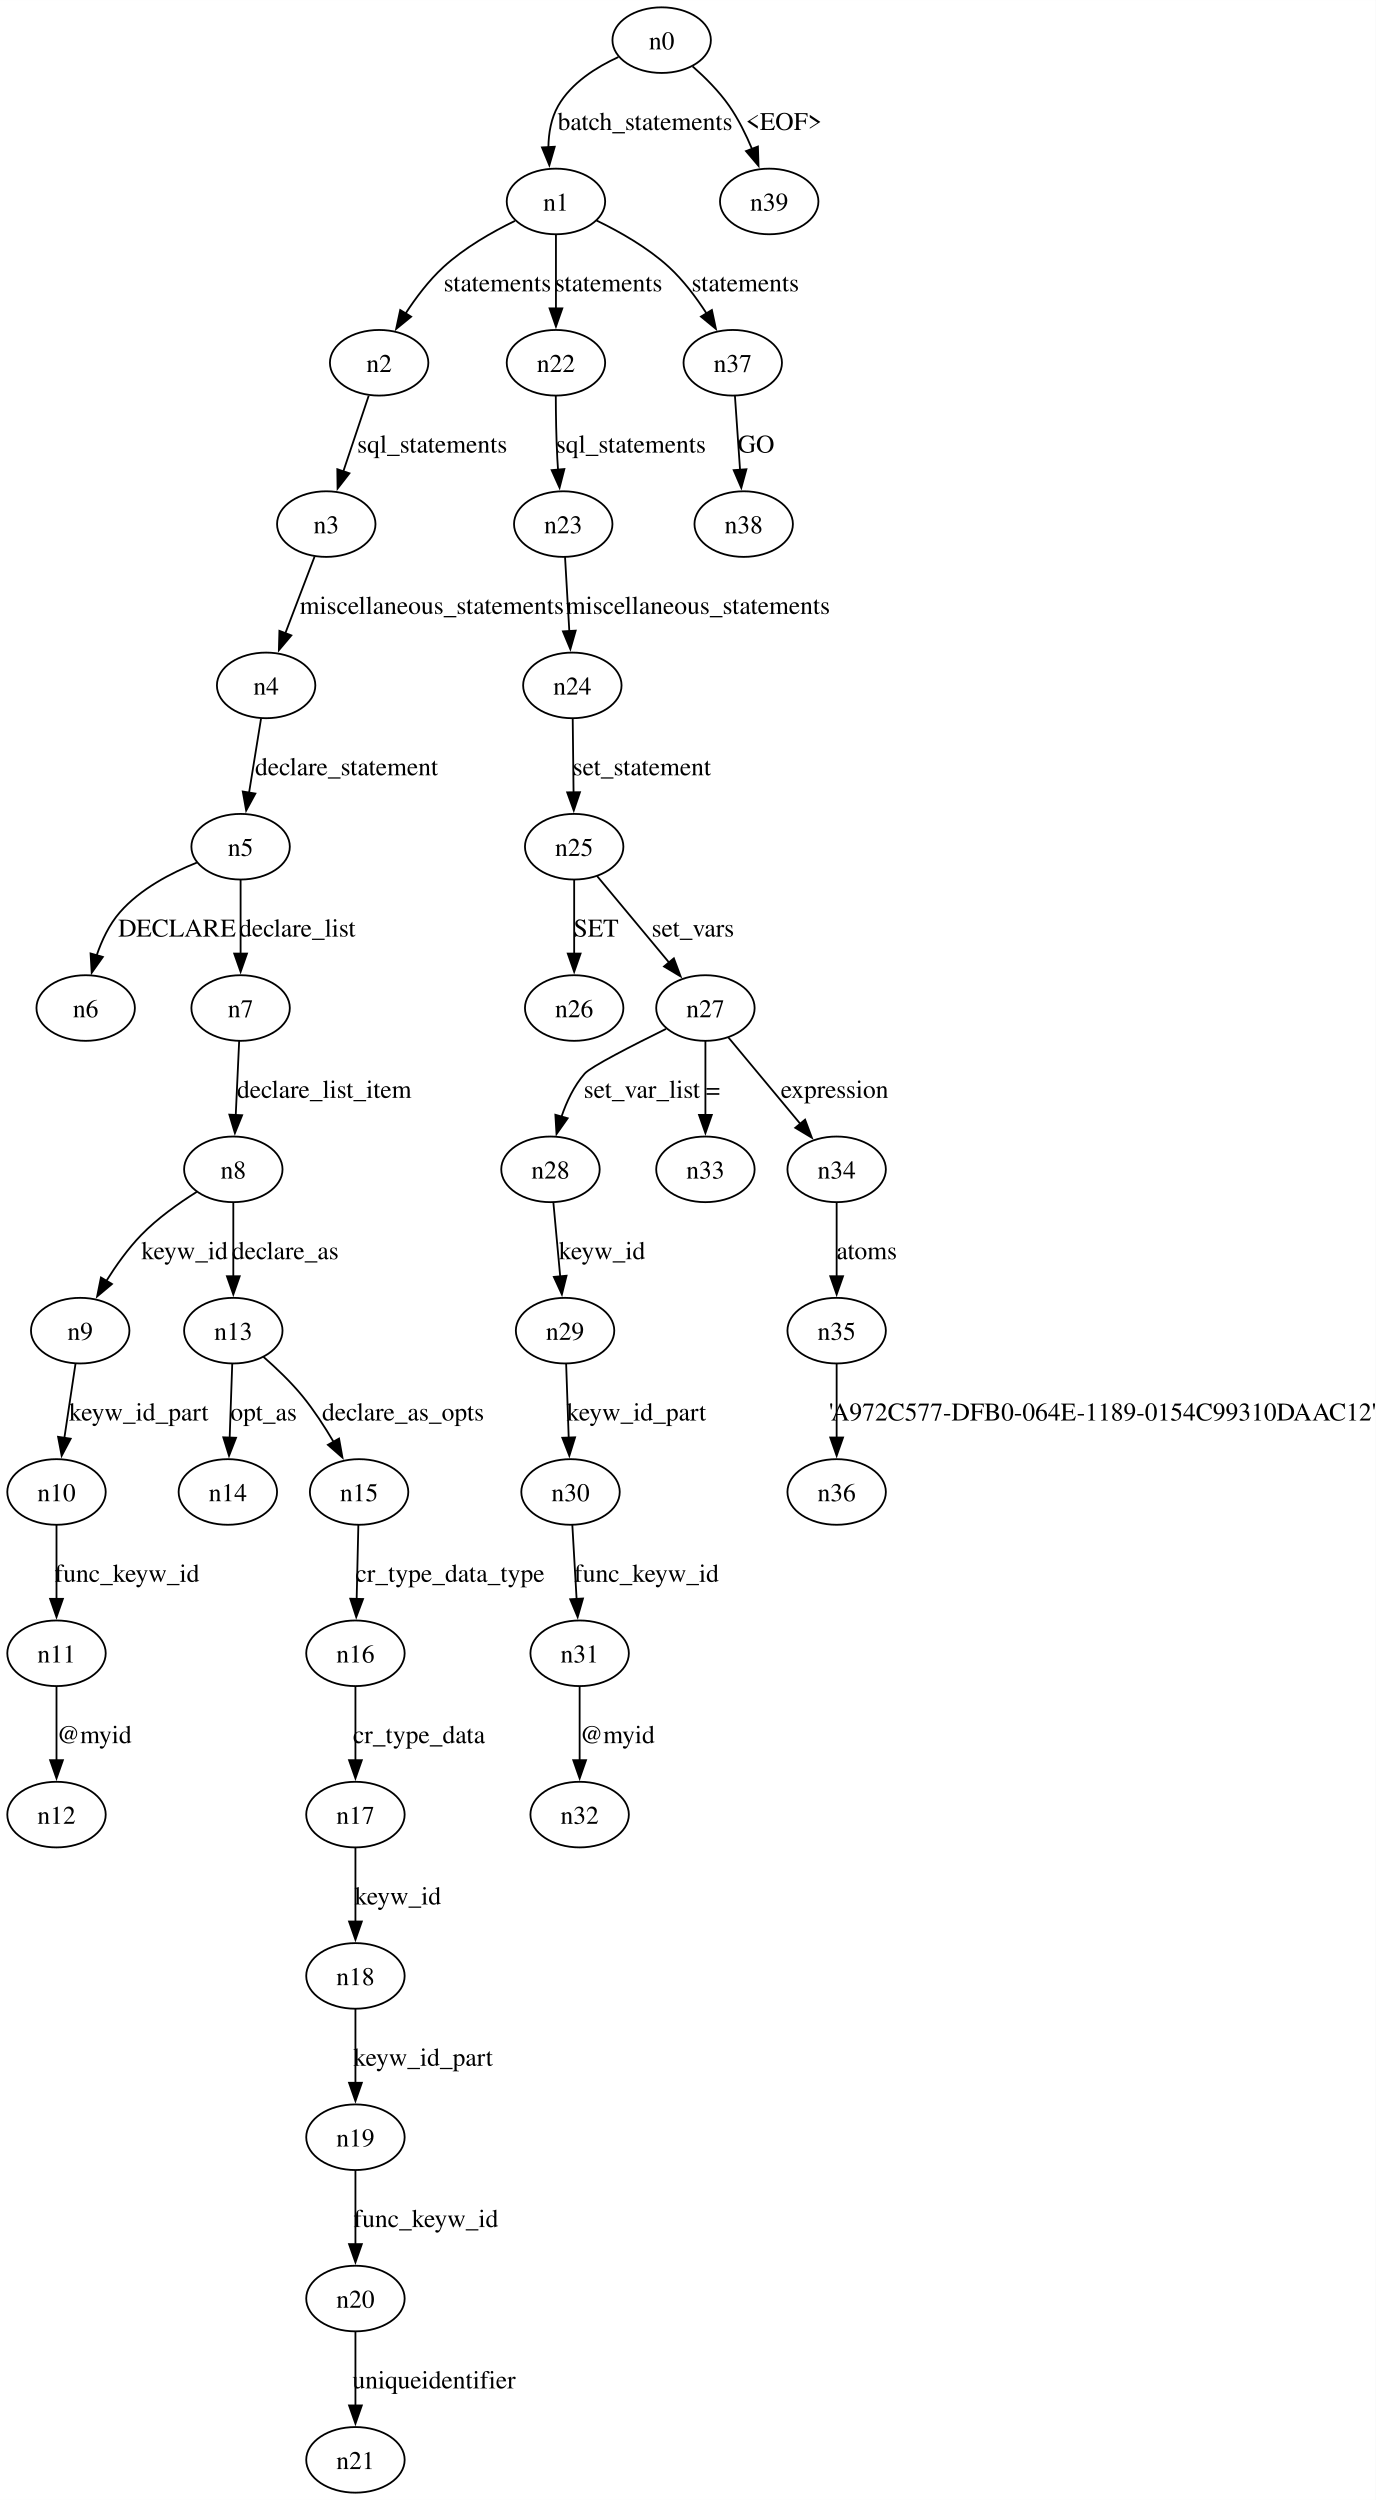
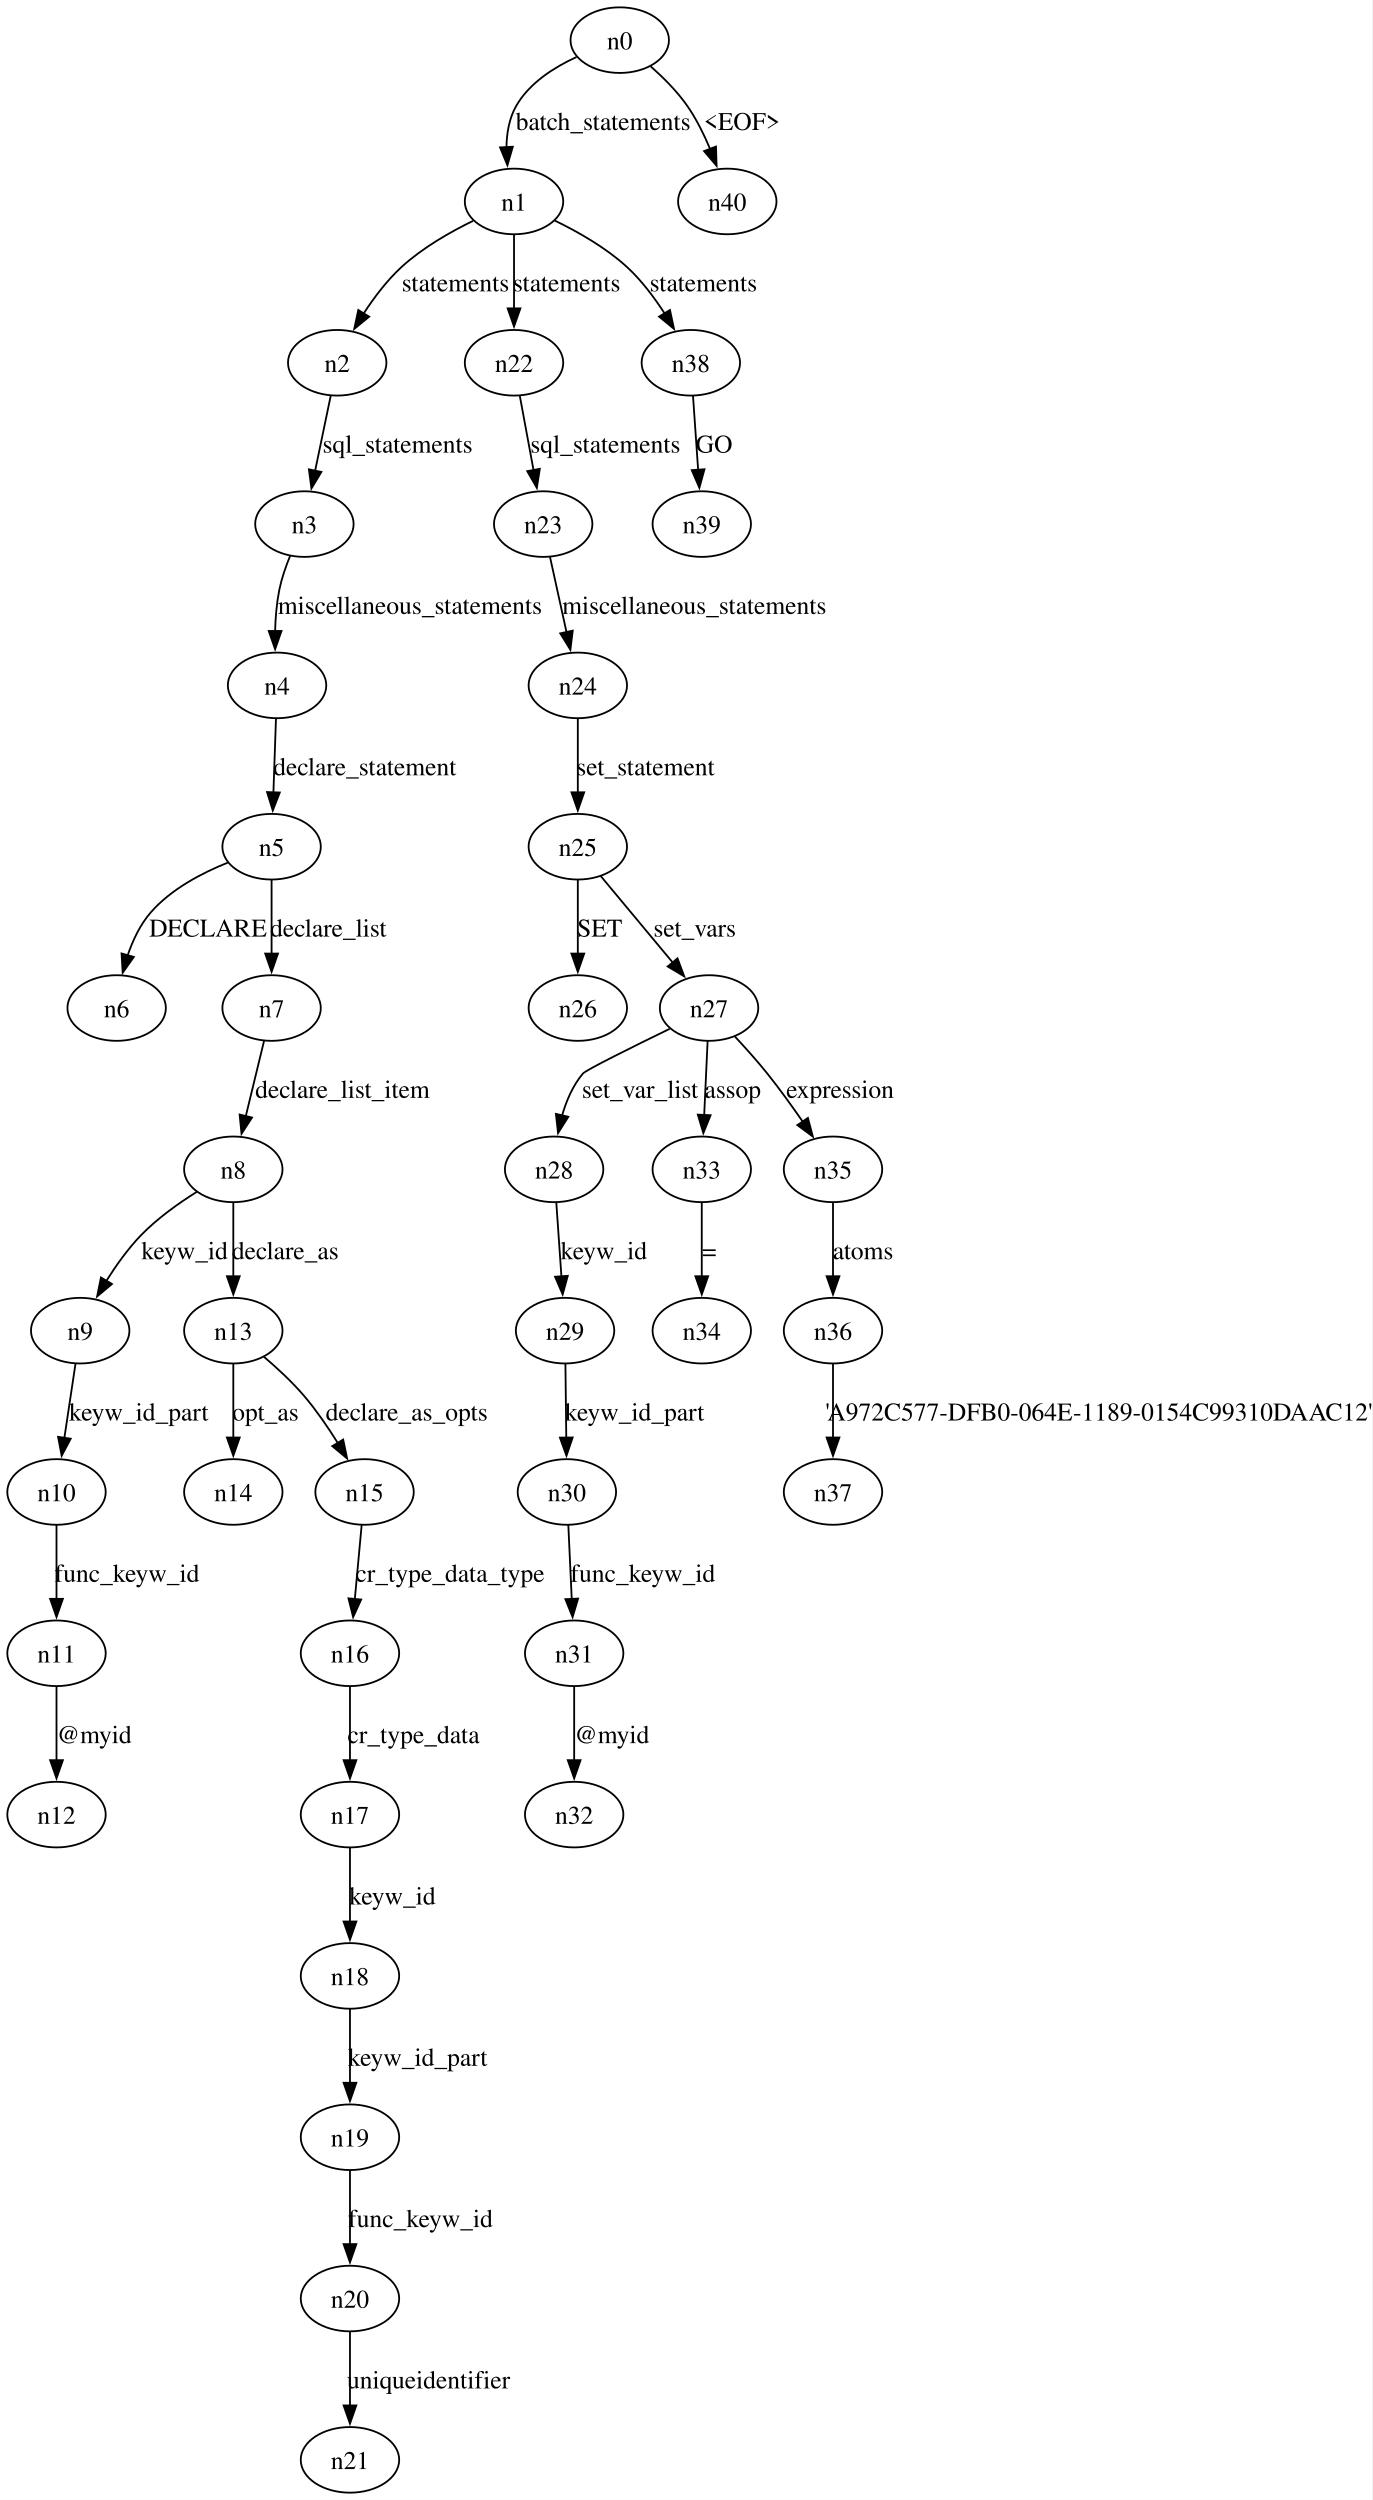
- <svg xmlns="http://www.w3.org/2000/svg" width="755pt" height="1372pt" viewBox="0.00 0.00 754.75 1371.50">
+ <svg xmlns="http://www.w3.org/2000/svg" width="753pt" height="1372pt" viewBox="0.00 0.00 752.75 1371.50">
  <g id="graph0" class="graph" transform="scale(1 1) rotate(0) translate(4 1367.5)">
-     <polygon fill="white" stroke="none" points="-4,4 -4,-1367.5 750.75,-1367.5 750.75,4 -4,4" />
+     <polygon fill="white" stroke="none" points="-4,4 -4,-1367.5 748.75,-1367.5 748.75,4 -4,4" />
    <g id="node1" class="node">
-       <ellipse fill="none" stroke="black" cx="359" cy="-1345.5" rx="27" ry="18" />
-       <text text-anchor="middle" x="359" y="-1340.45" font-family="Times,serif" font-size="14.00">n0</text>
+       <ellipse fill="none" stroke="black" cx="336" cy="-1345.5" rx="27" ry="18" />
+       <text text-anchor="middle" x="336" y="-1340.45" font-family="Times,serif" font-size="14.00">n0</text>
    </g>
    <g id="node2" class="node">
-       <ellipse fill="none" stroke="black" cx="301" cy="-1257" rx="27" ry="18" />
-       <text text-anchor="middle" x="301" y="-1251.95" font-family="Times,serif" font-size="14.00">n1</text>
+       <ellipse fill="none" stroke="black" cx="278" cy="-1257" rx="27" ry="18" />
+       <text text-anchor="middle" x="278" y="-1251.95" font-family="Times,serif" font-size="14.00">n1</text>
    </g>
    <g id="edge1" class="edge">
-       <path fill="none" stroke="black" d="M335.29,-1336.24C323.15,-1330.69 309.45,-1322.05 302.25,-1309.5 298.35,-1302.7 296.97,-1294.52 296.85,-1286.7" />
-       <polygon fill="black" stroke="black" points="300.33,-1287.02 297.38,-1276.85 293.34,-1286.65 300.33,-1287.02" />
-       <text text-anchor="middle" x="349.88" y="-1296.2" font-family="Times,serif" font-size="14.00">batch_statements</text>
-     </g>
-     <g id="node40" class="node">
-       <ellipse fill="none" stroke="black" cx="418" cy="-1257" rx="27" ry="18" />
-       <text text-anchor="middle" x="418" y="-1251.95" font-family="Times,serif" font-size="14.00">n39</text>
-     </g>
-     <g id="edge39" class="edge">
-       <path fill="none" stroke="black" d="M375.95,-1331.12C382.83,-1325.07 390.44,-1317.48 396,-1309.5 401.04,-1302.26 405.28,-1293.68 408.64,-1285.62" />
-       <polygon fill="black" stroke="black" points="411.81,-1287.13 412.13,-1276.54 405.27,-1284.62 411.81,-1287.13" />
-       <text text-anchor="middle" x="426" y="-1296.2" font-family="Times,serif" font-size="14.00">&lt;EOF&gt;</text>
+       <path fill="none" stroke="black" d="M312.29,-1336.24C300.15,-1330.69 286.45,-1322.05 279.25,-1309.5 275.35,-1302.7 273.97,-1294.52 273.85,-1286.7" />
+       <polygon fill="black" stroke="black" points="277.33,-1287.02 274.38,-1276.85 270.34,-1286.65 277.33,-1287.02" />
+       <text text-anchor="middle" x="326.88" y="-1296.2" font-family="Times,serif" font-size="14.00">batch_statements</text>
+     </g>
+     <g id="node41" class="node">
+       <ellipse fill="none" stroke="black" cx="395" cy="-1257" rx="27" ry="18" />
+       <text text-anchor="middle" x="395" y="-1251.95" font-family="Times,serif" font-size="14.00">n40</text>
+     </g>
+     <g id="edge40" class="edge">
+       <path fill="none" stroke="black" d="M352.95,-1331.12C359.83,-1325.07 367.44,-1317.48 373,-1309.5 378.04,-1302.26 382.28,-1293.68 385.64,-1285.62" />
+       <polygon fill="black" stroke="black" points="388.81,-1287.13 389.13,-1276.54 382.27,-1284.62 388.81,-1287.13" />
+       <text text-anchor="middle" x="403" y="-1296.2" font-family="Times,serif" font-size="14.00">&lt;EOF&gt;</text>
    </g>
    <g id="node3" class="node">
-       <ellipse fill="none" stroke="black" cx="204" cy="-1168.5" rx="27" ry="18" />
-       <text text-anchor="middle" x="204" y="-1163.45" font-family="Times,serif" font-size="14.00">n2</text>
+       <ellipse fill="none" stroke="black" cx="181" cy="-1168.5" rx="27" ry="18" />
+       <text text-anchor="middle" x="181" y="-1163.45" font-family="Times,serif" font-size="14.00">n2</text>
    </g>
    <g id="edge2" class="edge">
-       <path fill="none" stroke="black" d="M278.54,-1246.36C266.06,-1240.29 250.77,-1231.59 239.25,-1221 231.25,-1213.65 224.11,-1204.16 218.38,-1195.33" />
-       <polygon fill="black" stroke="black" points="221.54,-1193.78 213.34,-1187.08 215.57,-1197.44 221.54,-1193.78" />
-       <text text-anchor="middle" x="268.88" y="-1207.7" font-family="Times,serif" font-size="14.00">statements</text>
+       <path fill="none" stroke="black" d="M255.54,-1246.36C243.06,-1240.29 227.77,-1231.59 216.25,-1221 208.25,-1213.65 201.11,-1204.16 195.38,-1195.33" />
+       <polygon fill="black" stroke="black" points="198.54,-1193.78 190.34,-1187.08 192.57,-1197.44 198.54,-1193.78" />
+       <text text-anchor="middle" x="245.88" y="-1207.7" font-family="Times,serif" font-size="14.00">statements</text>
    </g>
    <g id="node23" class="node">
-       <ellipse fill="none" stroke="black" cx="301" cy="-1168.5" rx="27" ry="18" />
-       <text text-anchor="middle" x="301" y="-1163.45" font-family="Times,serif" font-size="14.00">n22</text>
+       <ellipse fill="none" stroke="black" cx="278" cy="-1168.5" rx="27" ry="18" />
+       <text text-anchor="middle" x="278" y="-1163.45" font-family="Times,serif" font-size="14.00">n22</text>
    </g>
    <g id="edge22" class="edge">
-       <path fill="none" stroke="black" d="M301,-1238.91C301,-1227.26 301,-1211.55 301,-1198.02" />
-       <polygon fill="black" stroke="black" points="304.5,-1198.36 301,-1188.36 297.5,-1198.36 304.5,-1198.36" />
-       <text text-anchor="middle" x="329.88" y="-1207.7" font-family="Times,serif" font-size="14.00">statements</text>
-     </g>
-     <g id="node38" class="node">
-       <ellipse fill="none" stroke="black" cx="398" cy="-1168.5" rx="27" ry="18" />
-       <text text-anchor="middle" x="398" y="-1163.45" font-family="Times,serif" font-size="14.00">n37</text>
-     </g>
-     <g id="edge37" class="edge">
-       <path fill="none" stroke="black" d="M323.27,-1246.54C335.86,-1240.46 351.36,-1231.71 363,-1221 370.89,-1213.74 377.92,-1204.37 383.57,-1195.62" />
-       <polygon fill="black" stroke="black" points="386.55,-1197.46 388.76,-1187.09 380.57,-1193.82 386.55,-1197.46" />
-       <text text-anchor="middle" x="404.88" y="-1207.7" font-family="Times,serif" font-size="14.00">statements</text>
+       <path fill="none" stroke="black" d="M278,-1238.91C278,-1227.26 278,-1211.55 278,-1198.02" />
+       <polygon fill="black" stroke="black" points="281.5,-1198.36 278,-1188.36 274.5,-1198.36 281.5,-1198.36" />
+       <text text-anchor="middle" x="306.88" y="-1207.7" font-family="Times,serif" font-size="14.00">statements</text>
+     </g>
+     <g id="node39" class="node">
+       <ellipse fill="none" stroke="black" cx="375" cy="-1168.5" rx="27" ry="18" />
+       <text text-anchor="middle" x="375" y="-1163.45" font-family="Times,serif" font-size="14.00">n38</text>
+     </g>
+     <g id="edge38" class="edge">
+       <path fill="none" stroke="black" d="M300.27,-1246.54C312.86,-1240.46 328.36,-1231.71 340,-1221 347.89,-1213.74 354.92,-1204.37 360.57,-1195.62" />
+       <polygon fill="black" stroke="black" points="363.55,-1197.46 365.76,-1187.09 357.57,-1193.82 363.55,-1197.46" />
+       <text text-anchor="middle" x="381.88" y="-1207.7" font-family="Times,serif" font-size="14.00">statements</text>
    </g>
    <g id="node4" class="node">
-       <ellipse fill="none" stroke="black" cx="175" cy="-1080" rx="27" ry="18" />
-       <text text-anchor="middle" x="175" y="-1074.95" font-family="Times,serif" font-size="14.00">n3</text>
+       <ellipse fill="none" stroke="black" cx="163" cy="-1080" rx="27" ry="18" />
+       <text text-anchor="middle" x="163" y="-1074.95" font-family="Times,serif" font-size="14.00">n3</text>
    </g>
    <g id="edge3" class="edge">
-       <path fill="none" stroke="black" d="M198.27,-1150.41C194.3,-1138.56 188.92,-1122.52 184.33,-1108.84" />
-       <polygon fill="black" stroke="black" points="187.7,-1107.86 181.2,-1099.49 181.06,-1110.08 187.7,-1107.86" />
-       <text text-anchor="middle" x="233.12" y="-1119.2" font-family="Times,serif" font-size="14.00">sql_statements</text>
+       <path fill="none" stroke="black" d="M177.44,-1150.41C175,-1138.68 171.71,-1122.84 168.88,-1109.25" />
+       <polygon fill="black" stroke="black" points="172.32,-1108.61 166.86,-1099.54 165.47,-1110.04 172.32,-1108.61" />
+       <text text-anchor="middle" x="214.12" y="-1119.2" font-family="Times,serif" font-size="14.00">sql_statements</text>
    </g>
    <g id="node5" class="node">
-       <ellipse fill="none" stroke="black" cx="142" cy="-991.5" rx="27" ry="18" />
-       <text text-anchor="middle" x="142" y="-986.45" font-family="Times,serif" font-size="14.00">n4</text>
+       <ellipse fill="none" stroke="black" cx="148" cy="-991.5" rx="27" ry="18" />
+       <text text-anchor="middle" x="148" y="-986.45" font-family="Times,serif" font-size="14.00">n4</text>
    </g>
    <g id="edge4" class="edge">
-       <path fill="none" stroke="black" d="M168.64,-1062.32C164.06,-1050.31 157.77,-1033.84 152.46,-1019.91" />
-       <polygon fill="black" stroke="black" points="155.83,-1018.93 149,-1010.84 149.29,-1021.43 155.83,-1018.93" />
-       <text text-anchor="middle" x="232.88" y="-1030.7" font-family="Times,serif" font-size="14.00">miscellaneous_statements</text>
+       <path fill="none" stroke="black" d="M155.2,-1062.63C152.83,-1056.87 150.52,-1050.27 149.25,-1044 147.78,-1036.72 147.13,-1028.75 146.93,-1021.3" />
+       <polygon fill="black" stroke="black" points="150.43,-1021.35 146.93,-1011.35 143.43,-1021.35 150.43,-1021.35" />
+       <text text-anchor="middle" x="220.88" y="-1030.7" font-family="Times,serif" font-size="14.00">miscellaneous_statements</text>
    </g>
    <g id="node6" class="node">
-       <ellipse fill="none" stroke="black" cx="128" cy="-903" rx="27" ry="18" />
-       <text text-anchor="middle" x="128" y="-897.95" font-family="Times,serif" font-size="14.00">n5</text>
+       <ellipse fill="none" stroke="black" cx="145" cy="-903" rx="27" ry="18" />
+       <text text-anchor="middle" x="145" y="-897.95" font-family="Times,serif" font-size="14.00">n5</text>
    </g>
    <g id="edge5" class="edge">
-       <path fill="none" stroke="black" d="M139.23,-973.41C137.35,-961.76 134.81,-946.05 132.62,-932.52" />
-       <polygon fill="black" stroke="black" points="136.1,-932.16 131.05,-922.84 129.19,-933.28 136.1,-932.16" />
-       <text text-anchor="middle" x="186.12" y="-942.2" font-family="Times,serif" font-size="14.00">declare_statement</text>
+       <path fill="none" stroke="black" d="M147.41,-973.41C147,-961.76 146.46,-946.05 145.99,-932.52" />
+       <polygon fill="black" stroke="black" points="149.5,-932.74 145.65,-922.86 142.5,-932.98 149.5,-932.74" />
+       <text text-anchor="middle" x="196.12" y="-942.2" font-family="Times,serif" font-size="14.00">declare_statement</text>
    </g>
    <g id="node7" class="node">
-       <ellipse fill="none" stroke="black" cx="43" cy="-814.5" rx="27" ry="18" />
-       <text text-anchor="middle" x="43" y="-809.45" font-family="Times,serif" font-size="14.00">n6</text>
+       <ellipse fill="none" stroke="black" cx="60" cy="-814.5" rx="27" ry="18" />
+       <text text-anchor="middle" x="60" y="-809.45" font-family="Times,serif" font-size="14.00">n6</text>
    </g>
    <g id="edge6" class="edge">
-       <path fill="none" stroke="black" d="M104.05,-894.3C90.03,-888.71 72.95,-879.85 61.75,-867 55.9,-860.29 51.83,-851.62 49.01,-843.3" />
-       <polygon fill="black" stroke="black" points="52.42,-842.52 46.31,-833.86 45.69,-844.44 52.42,-842.52" />
-       <text text-anchor="middle" x="93.12" y="-853.7" font-family="Times,serif" font-size="14.00">DECLARE</text>
+       <path fill="none" stroke="black" d="M121.05,-894.3C107.03,-888.71 89.95,-879.85 78.75,-867 72.9,-860.29 68.83,-851.62 66.01,-843.3" />
+       <polygon fill="black" stroke="black" points="69.42,-842.52 63.31,-833.86 62.69,-844.44 69.42,-842.52" />
+       <text text-anchor="middle" x="110.12" y="-853.7" font-family="Times,serif" font-size="14.00">DECLARE</text>
    </g>
    <g id="node8" class="node">
-       <ellipse fill="none" stroke="black" cx="128" cy="-814.5" rx="27" ry="18" />
-       <text text-anchor="middle" x="128" y="-809.45" font-family="Times,serif" font-size="14.00">n7</text>
+       <ellipse fill="none" stroke="black" cx="145" cy="-814.5" rx="27" ry="18" />
+       <text text-anchor="middle" x="145" y="-809.45" font-family="Times,serif" font-size="14.00">n7</text>
    </g>
    <g id="edge7" class="edge">
-       <path fill="none" stroke="black" d="M128,-884.91C128,-873.26 128,-857.55 128,-844.02" />
-       <polygon fill="black" stroke="black" points="131.5,-844.36 128,-834.36 124.5,-844.36 131.5,-844.36" />
-       <text text-anchor="middle" x="159.12" y="-853.7" font-family="Times,serif" font-size="14.00">declare_list</text>
+       <path fill="none" stroke="black" d="M145,-884.91C145,-873.26 145,-857.55 145,-844.02" />
+       <polygon fill="black" stroke="black" points="148.5,-844.36 145,-834.36 141.5,-844.36 148.5,-844.36" />
+       <text text-anchor="middle" x="176.12" y="-853.7" font-family="Times,serif" font-size="14.00">declare_list</text>
    </g>
    <g id="node9" class="node">
      <ellipse fill="none" stroke="black" cx="124" cy="-726" rx="27" ry="18" />
      <text text-anchor="middle" x="124" y="-720.95" font-family="Times,serif" font-size="14.00">n8</text>
    </g>
    <g id="edge8" class="edge">
-       <path fill="none" stroke="black" d="M127.21,-796.41C126.67,-784.76 125.94,-769.05 125.32,-755.52" />
-       <polygon fill="black" stroke="black" points="128.83,-755.69 124.87,-745.86 121.84,-756.01 128.83,-755.69" />
-       <text text-anchor="middle" x="173.88" y="-765.2" font-family="Times,serif" font-size="14.00">declare_list_item</text>
+       <path fill="none" stroke="black" d="M140.85,-796.41C137.97,-784.56 134.08,-768.52 130.76,-754.84" />
+       <polygon fill="black" stroke="black" points="134.26,-754.42 128.5,-745.52 127.46,-756.07 134.26,-754.42" />
+       <text text-anchor="middle" x="183.88" y="-765.2" font-family="Times,serif" font-size="14.00">declare_list_item</text>
    </g>
    <g id="node10" class="node">
      <ellipse fill="none" stroke="black" cx="40" cy="-637.5" rx="27" ry="18" />
      <text text-anchor="middle" x="40" y="-632.45" font-family="Times,serif" font-size="14.00">n9</text>
    </g>
    <g id="edge9" class="edge">
      <path fill="none" stroke="black" d="M103.94,-713.64C94.07,-707.45 82.42,-699.18 73.5,-690 66.24,-682.52 59.64,-673.24 54.25,-664.63" />
      <polygon fill="black" stroke="black" points="57.41,-663.09 49.29,-656.28 51.39,-666.67 57.41,-663.09" />
      <text text-anchor="middle" x="97.25" y="-676.7" font-family="Times,serif" font-size="14.00">keyw_id</text>
    </g>
    <g id="node14" class="node">
      <ellipse fill="none" stroke="black" cx="124" cy="-637.5" rx="27" ry="18" />
      <text text-anchor="middle" x="124" y="-632.45" font-family="Times,serif" font-size="14.00">n13</text>
    </g>
    <g id="edge13" class="edge">
      <path fill="none" stroke="black" d="M124,-707.91C124,-696.26 124,-680.55 124,-667.02" />
      <polygon fill="black" stroke="black" points="127.5,-667.36 124,-657.36 120.5,-667.36 127.5,-667.36" />
      <text text-anchor="middle" x="152.5" y="-676.7" font-family="Times,serif" font-size="14.00">declare_as</text>
    </g>
    <g id="node11" class="node">
      <ellipse fill="none" stroke="black" cx="27" cy="-549" rx="27" ry="18" />
      <text text-anchor="middle" x="27" y="-543.95" font-family="Times,serif" font-size="14.00">n10</text>
    </g>
    <g id="edge10" class="edge">
      <path fill="none" stroke="black" d="M37.43,-619.41C35.68,-607.76 33.32,-592.05 31.29,-578.52" />
      <polygon fill="black" stroke="black" points="34.78,-578.22 29.83,-568.85 27.86,-579.26 34.78,-578.22" />
      <text text-anchor="middle" x="72.12" y="-588.2" font-family="Times,serif" font-size="14.00">keyw_id_part</text>
    </g>
    <g id="node12" class="node">
      <ellipse fill="none" stroke="black" cx="27" cy="-460.5" rx="27" ry="18" />
      <text text-anchor="middle" x="27" y="-455.45" font-family="Times,serif" font-size="14.00">n11</text>
    </g>
    <g id="edge11" class="edge">
      <path fill="none" stroke="black" d="M27,-530.91C27,-519.26 27,-503.55 27,-490.02" />
      <polygon fill="black" stroke="black" points="30.5,-490.36 27,-480.36 23.5,-490.36 30.5,-490.36" />
      <text text-anchor="middle" x="65.62" y="-499.7" font-family="Times,serif" font-size="14.00">func_keyw_id</text>
    </g>
    <g id="node13" class="node">
      <ellipse fill="none" stroke="black" cx="27" cy="-372" rx="27" ry="18" />
      <text text-anchor="middle" x="27" y="-366.95" font-family="Times,serif" font-size="14.00">n12</text>
    </g>
    <g id="edge12" class="edge">
      <path fill="none" stroke="black" d="M27,-442.41C27,-430.76 27,-415.05 27,-401.52" />
      <polygon fill="black" stroke="black" points="30.5,-401.86 27,-391.86 23.5,-401.86 30.5,-401.86" />
      <text text-anchor="middle" x="47.62" y="-411.2" font-family="Times,serif" font-size="14.00">@myid</text>
    </g>
    <g id="node15" class="node">
-       <ellipse fill="none" stroke="black" cx="121" cy="-549" rx="27" ry="18" />
-       <text text-anchor="middle" x="121" y="-543.95" font-family="Times,serif" font-size="14.00">n14</text>
+       <ellipse fill="none" stroke="black" cx="124" cy="-549" rx="27" ry="18" />
+       <text text-anchor="middle" x="124" y="-543.95" font-family="Times,serif" font-size="14.00">n14</text>
    </g>
    <g id="edge14" class="edge">
-       <path fill="none" stroke="black" d="M123.41,-619.41C123,-607.76 122.46,-592.05 121.99,-578.52" />
-       <polygon fill="black" stroke="black" points="125.5,-578.74 121.65,-568.86 118.5,-578.98 125.5,-578.74" />
-       <text text-anchor="middle" x="140.62" y="-588.2" font-family="Times,serif" font-size="14.00">opt_as</text>
+       <path fill="none" stroke="black" d="M124,-619.41C124,-607.76 124,-592.05 124,-578.52" />
+       <polygon fill="black" stroke="black" points="127.5,-578.86 124,-568.86 120.5,-578.86 127.5,-578.86" />
+       <text text-anchor="middle" x="141.62" y="-588.2" font-family="Times,serif" font-size="14.00">opt_as</text>
    </g>
    <g id="node16" class="node">
-       <ellipse fill="none" stroke="black" cx="193" cy="-549" rx="27" ry="18" />
-       <text text-anchor="middle" x="193" y="-543.95" font-family="Times,serif" font-size="14.00">n15</text>
+       <ellipse fill="none" stroke="black" cx="196" cy="-549" rx="27" ry="18" />
+       <text text-anchor="middle" x="196" y="-543.95" font-family="Times,serif" font-size="14.00">n15</text>
    </g>
    <g id="edge15" class="edge">
-       <path fill="none" stroke="black" d="M140.52,-623.13C147.58,-616.96 155.65,-609.28 162,-601.5 168.21,-593.88 174.05,-584.89 178.95,-576.58" />
-       <polygon fill="black" stroke="black" points="182,-578.3 183.87,-567.88 175.9,-574.86 182,-578.3" />
-       <text text-anchor="middle" x="217.12" y="-588.2" font-family="Times,serif" font-size="14.00">declare_as_opts</text>
+       <path fill="none" stroke="black" d="M140.87,-623.1C148.11,-616.93 156.4,-609.26 163,-601.5 169.65,-593.68 175.98,-584.42 181.29,-575.92" />
+       <polygon fill="black" stroke="black" points="184.27,-577.76 186.43,-567.38 178.28,-574.15 184.27,-577.76" />
+       <text text-anchor="middle" x="219.12" y="-588.2" font-family="Times,serif" font-size="14.00">declare_as_opts</text>
    </g>
    <g id="node17" class="node">
-       <ellipse fill="none" stroke="black" cx="191" cy="-460.5" rx="27" ry="18" />
-       <text text-anchor="middle" x="191" y="-455.45" font-family="Times,serif" font-size="14.00">n16</text>
+       <ellipse fill="none" stroke="black" cx="188" cy="-460.5" rx="27" ry="18" />
+       <text text-anchor="middle" x="188" y="-455.45" font-family="Times,serif" font-size="14.00">n16</text>
    </g>
    <g id="edge16" class="edge">
-       <path fill="none" stroke="black" d="M192.6,-530.91C192.34,-519.26 191.97,-503.55 191.66,-490.02" />
-       <polygon fill="black" stroke="black" points="195.17,-490.28 191.44,-480.36 188.17,-490.44 195.17,-490.28" />
+       <path fill="none" stroke="black" d="M194.42,-530.91C193.34,-519.26 191.89,-503.55 190.64,-490.02" />
+       <polygon fill="black" stroke="black" points="194.15,-489.99 189.74,-480.36 187.18,-490.64 194.15,-489.99" />
      <text text-anchor="middle" x="242.88" y="-499.7" font-family="Times,serif" font-size="14.00">cr_type_data_type</text>
    </g>
    <g id="node18" class="node">
-       <ellipse fill="none" stroke="black" cx="191" cy="-372" rx="27" ry="18" />
-       <text text-anchor="middle" x="191" y="-366.95" font-family="Times,serif" font-size="14.00">n17</text>
+       <ellipse fill="none" stroke="black" cx="188" cy="-372" rx="27" ry="18" />
+       <text text-anchor="middle" x="188" y="-366.95" font-family="Times,serif" font-size="14.00">n17</text>
    </g>
    <g id="edge17" class="edge">
-       <path fill="none" stroke="black" d="M191,-442.41C191,-430.76 191,-415.05 191,-401.52" />
-       <polygon fill="black" stroke="black" points="194.5,-401.86 191,-391.86 187.5,-401.86 194.5,-401.86" />
-       <text text-anchor="middle" x="225.88" y="-411.2" font-family="Times,serif" font-size="14.00">cr_type_data</text>
+       <path fill="none" stroke="black" d="M188,-442.41C188,-430.76 188,-415.05 188,-401.52" />
+       <polygon fill="black" stroke="black" points="191.5,-401.86 188,-391.86 184.5,-401.86 191.5,-401.86" />
+       <text text-anchor="middle" x="222.88" y="-411.2" font-family="Times,serif" font-size="14.00">cr_type_data</text>
    </g>
    <g id="node19" class="node">
-       <ellipse fill="none" stroke="black" cx="191" cy="-283.5" rx="27" ry="18" />
-       <text text-anchor="middle" x="191" y="-278.45" font-family="Times,serif" font-size="14.00">n18</text>
+       <ellipse fill="none" stroke="black" cx="188" cy="-283.5" rx="27" ry="18" />
+       <text text-anchor="middle" x="188" y="-278.45" font-family="Times,serif" font-size="14.00">n18</text>
    </g>
    <g id="edge18" class="edge">
-       <path fill="none" stroke="black" d="M191,-353.91C191,-342.26 191,-326.55 191,-313.02" />
-       <polygon fill="black" stroke="black" points="194.5,-313.36 191,-303.36 187.5,-313.36 194.5,-313.36" />
-       <text text-anchor="middle" x="214.25" y="-322.7" font-family="Times,serif" font-size="14.00">keyw_id</text>
+       <path fill="none" stroke="black" d="M188,-353.91C188,-342.26 188,-326.55 188,-313.02" />
+       <polygon fill="black" stroke="black" points="191.5,-313.36 188,-303.36 184.5,-313.36 191.5,-313.36" />
+       <text text-anchor="middle" x="211.25" y="-322.7" font-family="Times,serif" font-size="14.00">keyw_id</text>
    </g>
    <g id="node20" class="node">
-       <ellipse fill="none" stroke="black" cx="191" cy="-195" rx="27" ry="18" />
-       <text text-anchor="middle" x="191" y="-189.95" font-family="Times,serif" font-size="14.00">n19</text>
+       <ellipse fill="none" stroke="black" cx="188" cy="-195" rx="27" ry="18" />
+       <text text-anchor="middle" x="188" y="-189.95" font-family="Times,serif" font-size="14.00">n19</text>
    </g>
    <g id="edge19" class="edge">
-       <path fill="none" stroke="black" d="M191,-265.41C191,-253.76 191,-238.05 191,-224.52" />
-       <polygon fill="black" stroke="black" points="194.5,-224.86 191,-214.86 187.5,-224.86 194.5,-224.86" />
-       <text text-anchor="middle" x="228.12" y="-234.2" font-family="Times,serif" font-size="14.00">keyw_id_part</text>
+       <path fill="none" stroke="black" d="M188,-265.41C188,-253.76 188,-238.05 188,-224.52" />
+       <polygon fill="black" stroke="black" points="191.5,-224.86 188,-214.86 184.5,-224.86 191.5,-224.86" />
+       <text text-anchor="middle" x="225.12" y="-234.2" font-family="Times,serif" font-size="14.00">keyw_id_part</text>
    </g>
    <g id="node21" class="node">
-       <ellipse fill="none" stroke="black" cx="191" cy="-106.5" rx="27" ry="18" />
-       <text text-anchor="middle" x="191" y="-101.45" font-family="Times,serif" font-size="14.00">n20</text>
+       <ellipse fill="none" stroke="black" cx="188" cy="-106.5" rx="27" ry="18" />
+       <text text-anchor="middle" x="188" y="-101.45" font-family="Times,serif" font-size="14.00">n20</text>
    </g>
    <g id="edge20" class="edge">
-       <path fill="none" stroke="black" d="M191,-176.91C191,-165.26 191,-149.55 191,-136.02" />
-       <polygon fill="black" stroke="black" points="194.5,-136.36 191,-126.36 187.5,-136.36 194.5,-136.36" />
-       <text text-anchor="middle" x="229.62" y="-145.7" font-family="Times,serif" font-size="14.00">func_keyw_id</text>
+       <path fill="none" stroke="black" d="M188,-176.91C188,-165.26 188,-149.55 188,-136.02" />
+       <polygon fill="black" stroke="black" points="191.5,-136.36 188,-126.36 184.5,-136.36 191.5,-136.36" />
+       <text text-anchor="middle" x="226.62" y="-145.7" font-family="Times,serif" font-size="14.00">func_keyw_id</text>
    </g>
    <g id="node22" class="node">
-       <ellipse fill="none" stroke="black" cx="191" cy="-18" rx="27" ry="18" />
-       <text text-anchor="middle" x="191" y="-12.95" font-family="Times,serif" font-size="14.00">n21</text>
+       <ellipse fill="none" stroke="black" cx="188" cy="-18" rx="27" ry="18" />
+       <text text-anchor="middle" x="188" y="-12.95" font-family="Times,serif" font-size="14.00">n21</text>
    </g>
    <g id="edge21" class="edge">
-       <path fill="none" stroke="black" d="M191,-88.41C191,-76.76 191,-61.05 191,-47.52" />
-       <polygon fill="black" stroke="black" points="194.5,-47.86 191,-37.86 187.5,-47.86 194.5,-47.86" />
-       <text text-anchor="middle" x="234.12" y="-57.2" font-family="Times,serif" font-size="14.00">uniqueidentifier</text>
+       <path fill="none" stroke="black" d="M188,-88.41C188,-76.76 188,-61.05 188,-47.52" />
+       <polygon fill="black" stroke="black" points="191.5,-47.86 188,-37.86 184.5,-47.86 191.5,-47.86" />
+       <text text-anchor="middle" x="231.12" y="-57.2" font-family="Times,serif" font-size="14.00">uniqueidentifier</text>
    </g>
    <g id="node24" class="node">
-       <ellipse fill="none" stroke="black" cx="305" cy="-1080" rx="27" ry="18" />
-       <text text-anchor="middle" x="305" y="-1074.95" font-family="Times,serif" font-size="14.00">n23</text>
+       <ellipse fill="none" stroke="black" cx="294" cy="-1080" rx="27" ry="18" />
+       <text text-anchor="middle" x="294" y="-1074.95" font-family="Times,serif" font-size="14.00">n23</text>
    </g>
    <g id="edge23" class="edge">
-       <path fill="none" stroke="black" d="M300.92,-1150.32C300.95,-1140.3 301.14,-1127.43 301.75,-1116 301.86,-1113.94 302,-1111.82 302.15,-1109.68" />
-       <polygon fill="black" stroke="black" points="305.62,-1110.2 302.98,-1099.94 298.65,-1109.6 305.62,-1110.2" />
-       <text text-anchor="middle" x="342.12" y="-1119.2" font-family="Times,serif" font-size="14.00">sql_statements</text>
+       <path fill="none" stroke="black" d="M281.16,-1150.41C283.32,-1138.76 286.22,-1123.05 288.72,-1109.52" />
+       <polygon fill="black" stroke="black" points="292.14,-1110.31 290.52,-1099.84 285.25,-1109.04 292.14,-1110.31" />
+       <text text-anchor="middle" x="328.12" y="-1119.2" font-family="Times,serif" font-size="14.00">sql_statements</text>
    </g>
    <g id="node25" class="node">
-       <ellipse fill="none" stroke="black" cx="310" cy="-991.5" rx="27" ry="18" />
-       <text text-anchor="middle" x="310" y="-986.45" font-family="Times,serif" font-size="14.00">n24</text>
+       <ellipse fill="none" stroke="black" cx="313" cy="-991.5" rx="27" ry="18" />
+       <text text-anchor="middle" x="313" y="-986.45" font-family="Times,serif" font-size="14.00">n24</text>
    </g>
    <g id="edge24" class="edge">
-       <path fill="none" stroke="black" d="M305.99,-1061.91C306.66,-1050.26 307.57,-1034.55 308.35,-1021.02" />
-       <polygon fill="black" stroke="black" points="311.83,-1021.55 308.91,-1011.36 304.84,-1021.14 311.83,-1021.55" />
-       <text text-anchor="middle" x="378.88" y="-1030.7" font-family="Times,serif" font-size="14.00">miscellaneous_statements</text>
+       <path fill="none" stroke="black" d="M297.75,-1061.91C300.33,-1050.18 303.81,-1034.34 306.79,-1020.75" />
+       <polygon fill="black" stroke="black" points="310.2,-1021.55 308.93,-1011.03 303.37,-1020.05 310.2,-1021.55" />
+       <text text-anchor="middle" x="376.88" y="-1030.7" font-family="Times,serif" font-size="14.00">miscellaneous_statements</text>
    </g>
    <g id="node26" class="node">
-       <ellipse fill="none" stroke="black" cx="311" cy="-903" rx="27" ry="18" />
-       <text text-anchor="middle" x="311" y="-897.95" font-family="Times,serif" font-size="14.00">n25</text>
+       <ellipse fill="none" stroke="black" cx="313" cy="-903" rx="27" ry="18" />
+       <text text-anchor="middle" x="313" y="-897.95" font-family="Times,serif" font-size="14.00">n25</text>
    </g>
    <g id="edge25" class="edge">
-       <path fill="none" stroke="black" d="M310.2,-973.41C310.33,-961.76 310.51,-946.05 310.67,-932.52" />
-       <polygon fill="black" stroke="black" points="314.17,-932.9 310.78,-922.86 307.17,-932.82 314.17,-932.9" />
-       <text text-anchor="middle" x="348.12" y="-942.2" font-family="Times,serif" font-size="14.00">set_statement</text>
+       <path fill="none" stroke="black" d="M313,-973.41C313,-961.76 313,-946.05 313,-932.52" />
+       <polygon fill="black" stroke="black" points="316.5,-932.86 313,-922.86 309.5,-932.86 316.5,-932.86" />
+       <text text-anchor="middle" x="350.12" y="-942.2" font-family="Times,serif" font-size="14.00">set_statement</text>
    </g>
    <g id="node27" class="node">
-       <ellipse fill="none" stroke="black" cx="311" cy="-814.5" rx="27" ry="18" />
-       <text text-anchor="middle" x="311" y="-809.45" font-family="Times,serif" font-size="14.00">n26</text>
+       <ellipse fill="none" stroke="black" cx="313" cy="-814.5" rx="27" ry="18" />
+       <text text-anchor="middle" x="313" y="-809.45" font-family="Times,serif" font-size="14.00">n26</text>
    </g>
    <g id="edge26" class="edge">
-       <path fill="none" stroke="black" d="M311,-884.91C311,-873.26 311,-857.55 311,-844.02" />
-       <polygon fill="black" stroke="black" points="314.5,-844.36 311,-834.36 307.5,-844.36 314.5,-844.36" />
-       <text text-anchor="middle" x="323" y="-853.7" font-family="Times,serif" font-size="14.00">SET</text>
+       <path fill="none" stroke="black" d="M313,-884.91C313,-873.26 313,-857.55 313,-844.02" />
+       <polygon fill="black" stroke="black" points="316.5,-844.36 313,-834.36 309.5,-844.36 316.5,-844.36" />
+       <text text-anchor="middle" x="325" y="-853.7" font-family="Times,serif" font-size="14.00">SET</text>
    </g>
    <g id="node28" class="node">
-       <ellipse fill="none" stroke="black" cx="383" cy="-814.5" rx="27" ry="18" />
-       <text text-anchor="middle" x="383" y="-809.45" font-family="Times,serif" font-size="14.00">n27</text>
+       <ellipse fill="none" stroke="black" cx="385" cy="-814.5" rx="27" ry="18" />
+       <text text-anchor="middle" x="385" y="-809.45" font-family="Times,serif" font-size="14.00">n27</text>
    </g>
    <g id="edge27" class="edge">
-       <path fill="none" stroke="black" d="M323.54,-886.93C334.52,-873.74 350.66,-854.36 363.35,-839.11" />
-       <polygon fill="black" stroke="black" points="365.68,-841.77 369.39,-831.85 360.3,-837.29 365.68,-841.77" />
-       <text text-anchor="middle" x="376.12" y="-853.7" font-family="Times,serif" font-size="14.00">set_vars</text>
+       <path fill="none" stroke="black" d="M325.54,-886.93C336.52,-873.74 352.66,-854.36 365.35,-839.11" />
+       <polygon fill="black" stroke="black" points="367.68,-841.77 371.39,-831.85 362.3,-837.29 367.68,-841.77" />
+       <text text-anchor="middle" x="377.12" y="-853.7" font-family="Times,serif" font-size="14.00">set_vars</text>
    </g>
    <g id="node29" class="node">
-       <ellipse fill="none" stroke="black" cx="298" cy="-726" rx="27" ry="18" />
-       <text text-anchor="middle" x="298" y="-720.95" font-family="Times,serif" font-size="14.00">n28</text>
+       <ellipse fill="none" stroke="black" cx="300" cy="-726" rx="27" ry="18" />
+       <text text-anchor="middle" x="300" y="-720.95" font-family="Times,serif" font-size="14.00">n28</text>
    </g>
    <g id="edge28" class="edge">
-       <path fill="none" stroke="black" d="M361.4,-803.06C343.35,-794.17 320.04,-782.28 316.75,-778.5 310.9,-771.79 306.83,-763.12 304.01,-754.8" />
-       <polygon fill="black" stroke="black" points="307.42,-754.02 301.31,-745.36 300.69,-755.94 307.42,-754.02" />
-       <text text-anchor="middle" x="348.12" y="-765.2" font-family="Times,serif" font-size="14.00">set_var_list</text>
+       <path fill="none" stroke="black" d="M363.45,-803.12C343.77,-793.55 317.47,-780.55 315.75,-778.5 310.27,-771.99 306.69,-763.59 304.36,-755.47" />
+       <polygon fill="black" stroke="black" points="307.81,-754.85 302.16,-745.89 300.98,-756.42 307.81,-754.85" />
+       <text text-anchor="middle" x="347.12" y="-765.2" font-family="Times,serif" font-size="14.00">set_var_list</text>
    </g>
    <g id="node34" class="node">
-       <ellipse fill="none" stroke="black" cx="383" cy="-726" rx="27" ry="18" />
-       <text text-anchor="middle" x="383" y="-720.95" font-family="Times,serif" font-size="14.00">n33</text>
+       <ellipse fill="none" stroke="black" cx="381" cy="-726" rx="27" ry="18" />
+       <text text-anchor="middle" x="381" y="-720.95" font-family="Times,serif" font-size="14.00">n33</text>
    </g>
    <g id="edge33" class="edge">
-       <path fill="none" stroke="black" d="M383,-796.41C383,-784.76 383,-769.05 383,-755.52" />
-       <polygon fill="black" stroke="black" points="386.5,-755.86 383,-745.86 379.5,-755.86 386.5,-755.86" />
-       <text text-anchor="middle" x="387.12" y="-765.2" font-family="Times,serif" font-size="14.00">=</text>
-     </g>
-     <g id="node35" class="node">
-       <ellipse fill="none" stroke="black" cx="455" cy="-726" rx="27" ry="18" />
-       <text text-anchor="middle" x="455" y="-720.95" font-family="Times,serif" font-size="14.00">n34</text>
-     </g>
-     <g id="edge34" class="edge">
-       <path fill="none" stroke="black" d="M395.54,-798.43C406.52,-785.24 422.66,-765.86 435.35,-750.61" />
-       <polygon fill="black" stroke="black" points="437.68,-753.27 441.39,-743.35 432.3,-748.79 437.68,-753.27" />
-       <text text-anchor="middle" x="453.88" y="-765.2" font-family="Times,serif" font-size="14.00">expression</text>
+       <path fill="none" stroke="black" d="M384.21,-796.41C383.67,-784.76 382.94,-769.05 382.32,-755.52" />
+       <polygon fill="black" stroke="black" points="385.83,-755.69 381.87,-745.86 378.84,-756.01 385.83,-755.69" />
+       <text text-anchor="middle" x="398" y="-765.2" font-family="Times,serif" font-size="14.00">assop</text>
+     </g>
+     <g id="node36" class="node">
+       <ellipse fill="none" stroke="black" cx="453" cy="-726" rx="27" ry="18" />
+       <text text-anchor="middle" x="453" y="-720.95" font-family="Times,serif" font-size="14.00">n35</text>
+     </g>
+     <g id="edge35" class="edge">
+       <path fill="none" stroke="black" d="M399.15,-798.89C404.88,-792.75 411.44,-785.44 417,-778.5 423.67,-770.18 430.49,-760.7 436.38,-752.17" />
+       <polygon fill="black" stroke="black" points="439.23,-754.2 441.95,-743.96 433.44,-750.27 439.23,-754.2" />
+       <text text-anchor="middle" x="456.88" y="-765.2" font-family="Times,serif" font-size="14.00">expression</text>
    </g>
    <g id="node30" class="node">
      <ellipse fill="none" stroke="black" cx="306" cy="-637.5" rx="27" ry="18" />
      <text text-anchor="middle" x="306" y="-632.45" font-family="Times,serif" font-size="14.00">n29</text>
    </g>
    <g id="edge29" class="edge">
-       <path fill="none" stroke="black" d="M299.58,-707.91C300.66,-696.26 302.11,-680.55 303.36,-667.02" />
-       <polygon fill="black" stroke="black" points="306.82,-667.64 304.26,-657.36 299.85,-666.99 306.82,-667.64" />
-       <text text-anchor="middle" x="326.25" y="-676.7" font-family="Times,serif" font-size="14.00">keyw_id</text>
+       <path fill="none" stroke="black" d="M301.19,-707.91C301.99,-696.26 303.08,-680.55 304.02,-667.02" />
+       <polygon fill="black" stroke="black" points="307.49,-667.58 304.69,-657.36 300.51,-667.09 307.49,-667.58" />
+       <text text-anchor="middle" x="327.25" y="-676.7" font-family="Times,serif" font-size="14.00">keyw_id</text>
    </g>
    <g id="node31" class="node">
-       <ellipse fill="none" stroke="black" cx="309" cy="-549" rx="27" ry="18" />
-       <text text-anchor="middle" x="309" y="-543.95" font-family="Times,serif" font-size="14.00">n30</text>
+       <ellipse fill="none" stroke="black" cx="307" cy="-549" rx="27" ry="18" />
+       <text text-anchor="middle" x="307" y="-543.95" font-family="Times,serif" font-size="14.00">n30</text>
    </g>
    <g id="edge30" class="edge">
-       <path fill="none" stroke="black" d="M306.59,-619.41C307,-607.76 307.54,-592.05 308.01,-578.52" />
-       <polygon fill="black" stroke="black" points="311.5,-578.98 308.35,-568.86 304.5,-578.74 311.5,-578.98" />
-       <text text-anchor="middle" x="345.12" y="-588.2" font-family="Times,serif" font-size="14.00">keyw_id_part</text>
+       <path fill="none" stroke="black" d="M306.2,-619.41C306.33,-607.76 306.51,-592.05 306.67,-578.52" />
+       <polygon fill="black" stroke="black" points="310.17,-578.9 306.78,-568.86 303.17,-578.82 310.17,-578.9" />
+       <text text-anchor="middle" x="344.12" y="-588.2" font-family="Times,serif" font-size="14.00">keyw_id_part</text>
    </g>
    <g id="node32" class="node">
-       <ellipse fill="none" stroke="black" cx="314" cy="-460.5" rx="27" ry="18" />
-       <text text-anchor="middle" x="314" y="-455.45" font-family="Times,serif" font-size="14.00">n31</text>
+       <ellipse fill="none" stroke="black" cx="311" cy="-460.5" rx="27" ry="18" />
+       <text text-anchor="middle" x="311" y="-455.45" font-family="Times,serif" font-size="14.00">n31</text>
    </g>
    <g id="edge31" class="edge">
-       <path fill="none" stroke="black" d="M309.99,-530.91C310.66,-519.26 311.57,-503.55 312.35,-490.02" />
-       <polygon fill="black" stroke="black" points="315.83,-490.55 312.91,-480.36 308.84,-490.14 315.83,-490.55" />
-       <text text-anchor="middle" x="350.62" y="-499.7" font-family="Times,serif" font-size="14.00">func_keyw_id</text>
+       <path fill="none" stroke="black" d="M307.79,-530.91C308.33,-519.26 309.06,-503.55 309.68,-490.02" />
+       <polygon fill="black" stroke="black" points="313.16,-490.51 310.13,-480.36 306.17,-490.19 313.16,-490.51" />
+       <text text-anchor="middle" x="348.62" y="-499.7" font-family="Times,serif" font-size="14.00">func_keyw_id</text>
    </g>
    <g id="node33" class="node">
-       <ellipse fill="none" stroke="black" cx="314" cy="-372" rx="27" ry="18" />
-       <text text-anchor="middle" x="314" y="-366.95" font-family="Times,serif" font-size="14.00">n32</text>
+       <ellipse fill="none" stroke="black" cx="311" cy="-372" rx="27" ry="18" />
+       <text text-anchor="middle" x="311" y="-366.95" font-family="Times,serif" font-size="14.00">n32</text>
    </g>
    <g id="edge32" class="edge">
-       <path fill="none" stroke="black" d="M314,-442.41C314,-430.76 314,-415.05 314,-401.52" />
-       <polygon fill="black" stroke="black" points="317.5,-401.86 314,-391.86 310.5,-401.86 317.5,-401.86" />
-       <text text-anchor="middle" x="334.62" y="-411.2" font-family="Times,serif" font-size="14.00">@myid</text>
-     </g>
-     <g id="node36" class="node">
-       <ellipse fill="none" stroke="black" cx="455" cy="-637.5" rx="27" ry="18" />
-       <text text-anchor="middle" x="455" y="-632.45" font-family="Times,serif" font-size="14.00">n35</text>
-     </g>
-     <g id="edge35" class="edge">
-       <path fill="none" stroke="black" d="M455,-707.91C455,-696.26 455,-680.55 455,-667.02" />
-       <polygon fill="black" stroke="black" points="458.5,-667.36 455,-657.36 451.5,-667.36 458.5,-667.36" />
-       <text text-anchor="middle" x="471.5" y="-676.7" font-family="Times,serif" font-size="14.00">atoms</text>
+       <path fill="none" stroke="black" d="M311,-442.41C311,-430.76 311,-415.05 311,-401.52" />
+       <polygon fill="black" stroke="black" points="314.5,-401.86 311,-391.86 307.5,-401.86 314.5,-401.86" />
+       <text text-anchor="middle" x="331.62" y="-411.2" font-family="Times,serif" font-size="14.00">@myid</text>
+     </g>
+     <g id="node35" class="node">
+       <ellipse fill="none" stroke="black" cx="381" cy="-637.5" rx="27" ry="18" />
+       <text text-anchor="middle" x="381" y="-632.45" font-family="Times,serif" font-size="14.00">n34</text>
+     </g>
+     <g id="edge34" class="edge">
+       <path fill="none" stroke="black" d="M381,-707.91C381,-696.26 381,-680.55 381,-667.02" />
+       <polygon fill="black" stroke="black" points="384.5,-667.36 381,-657.36 377.5,-667.36 384.5,-667.36" />
+       <text text-anchor="middle" x="385.12" y="-676.7" font-family="Times,serif" font-size="14.00">=</text>
    </g>
    <g id="node37" class="node">
-       <ellipse fill="none" stroke="black" cx="455" cy="-549" rx="27" ry="18" />
-       <text text-anchor="middle" x="455" y="-543.95" font-family="Times,serif" font-size="14.00">n36</text>
+       <ellipse fill="none" stroke="black" cx="453" cy="-637.5" rx="27" ry="18" />
+       <text text-anchor="middle" x="453" y="-632.45" font-family="Times,serif" font-size="14.00">n36</text>
    </g>
    <g id="edge36" class="edge">
-       <path fill="none" stroke="black" d="M455,-619.41C455,-607.76 455,-592.05 455,-578.52" />
-       <polygon fill="black" stroke="black" points="458.5,-578.86 455,-568.86 451.5,-578.86 458.5,-578.86" />
-       <text text-anchor="middle" x="600.88" y="-588.2" font-family="Times,serif" font-size="14.00">'A972C577-DFB0-064E-1189-0154C99310DAAC12'</text>
-     </g>
-     <g id="node39" class="node">
-       <ellipse fill="none" stroke="black" cx="404" cy="-1080" rx="27" ry="18" />
-       <text text-anchor="middle" x="404" y="-1074.95" font-family="Times,serif" font-size="14.00">n38</text>
-     </g>
-     <g id="edge38" class="edge">
-       <path fill="none" stroke="black" d="M399.19,-1150.41C399.99,-1138.76 401.08,-1123.05 402.02,-1109.52" />
-       <polygon fill="black" stroke="black" points="405.49,-1110.08 402.69,-1099.86 398.51,-1109.59 405.49,-1110.08" />
-       <text text-anchor="middle" x="410.75" y="-1119.2" font-family="Times,serif" font-size="14.00">GO</text>
+       <path fill="none" stroke="black" d="M453,-707.91C453,-696.26 453,-680.55 453,-667.02" />
+       <polygon fill="black" stroke="black" points="456.5,-667.36 453,-657.36 449.5,-667.36 456.5,-667.36" />
+       <text text-anchor="middle" x="469.5" y="-676.7" font-family="Times,serif" font-size="14.00">atoms</text>
+     </g>
+     <g id="node38" class="node">
+       <ellipse fill="none" stroke="black" cx="453" cy="-549" rx="27" ry="18" />
+       <text text-anchor="middle" x="453" y="-543.95" font-family="Times,serif" font-size="14.00">n37</text>
+     </g>
+     <g id="edge37" class="edge">
+       <path fill="none" stroke="black" d="M453,-619.41C453,-607.76 453,-592.05 453,-578.52" />
+       <polygon fill="black" stroke="black" points="456.5,-578.86 453,-568.86 449.5,-578.86 456.5,-578.86" />
+       <text text-anchor="middle" x="598.88" y="-588.2" font-family="Times,serif" font-size="14.00">'A972C577-DFB0-064E-1189-0154C99310DAAC12'</text>
+     </g>
+     <g id="node40" class="node">
+       <ellipse fill="none" stroke="black" cx="381" cy="-1080" rx="27" ry="18" />
+       <text text-anchor="middle" x="381" y="-1074.95" font-family="Times,serif" font-size="14.00">n39</text>
+     </g>
+     <g id="edge39" class="edge">
+       <path fill="none" stroke="black" d="M376.19,-1150.41C376.99,-1138.76 378.08,-1123.05 379.02,-1109.52" />
+       <polygon fill="black" stroke="black" points="382.49,-1110.08 379.69,-1099.86 375.51,-1109.59 382.49,-1110.08" />
+       <text text-anchor="middle" x="387.75" y="-1119.2" font-family="Times,serif" font-size="14.00">GO</text>
    </g>
  </g>
</svg>
